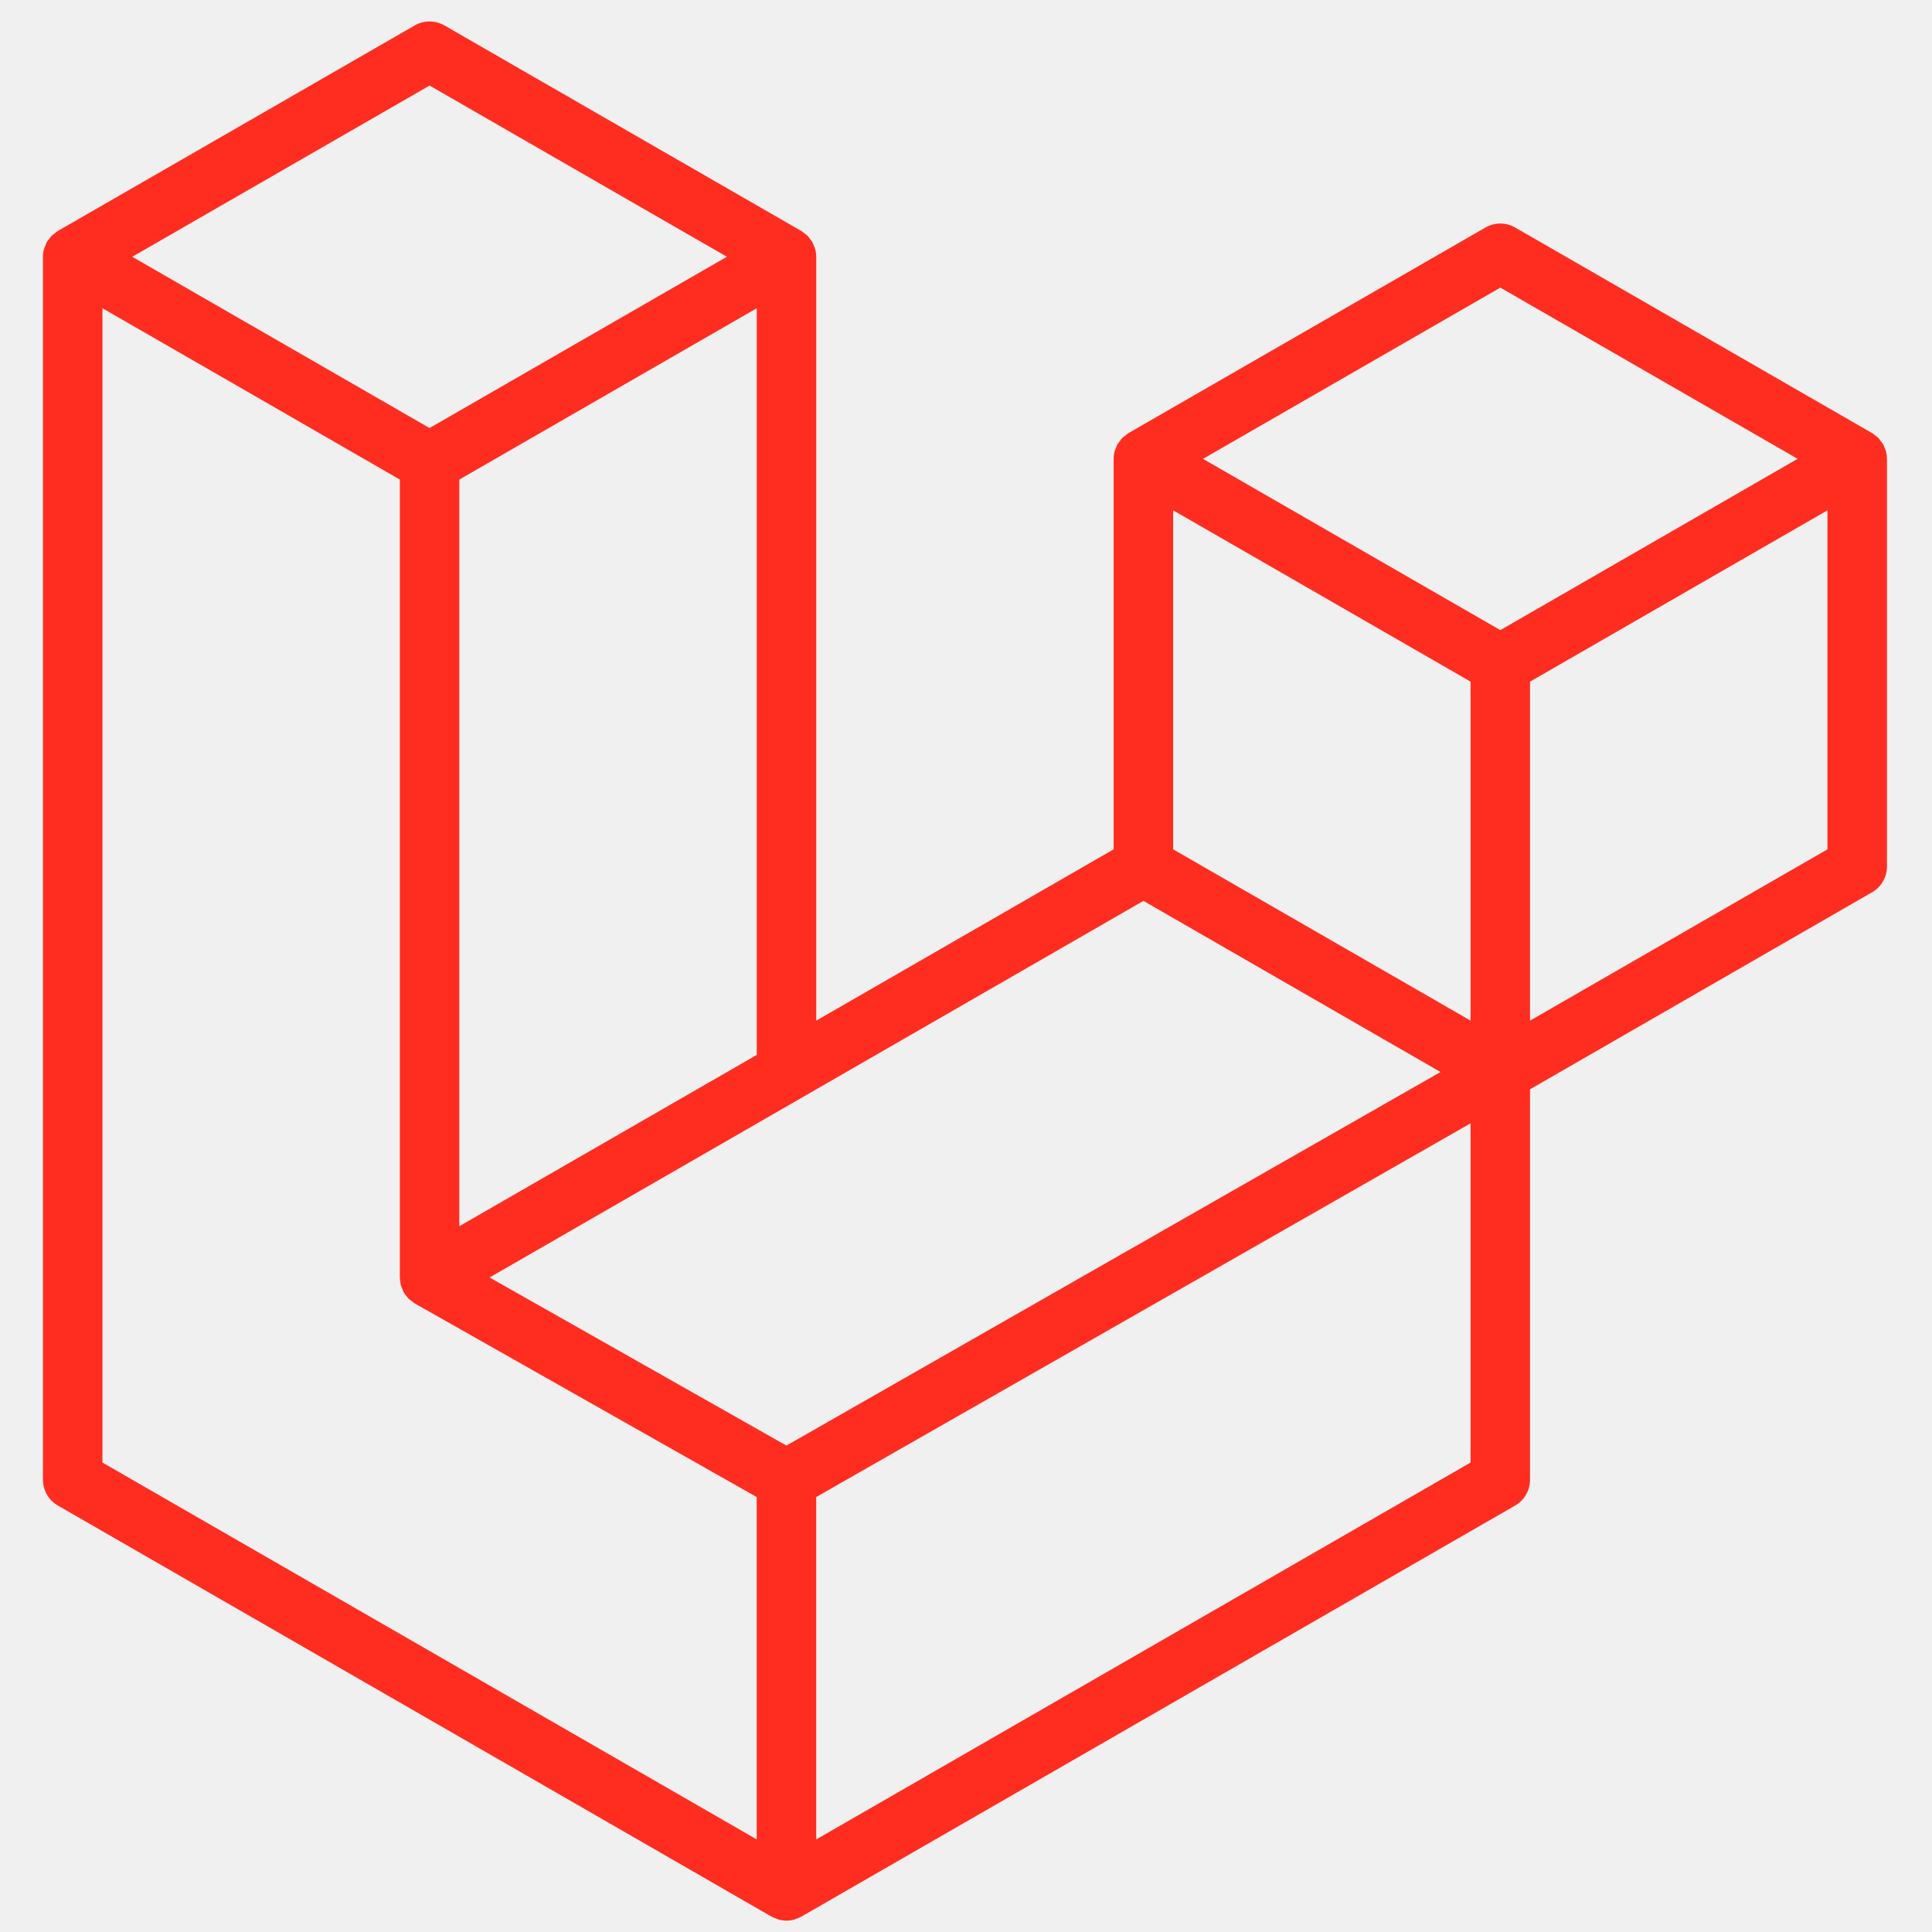
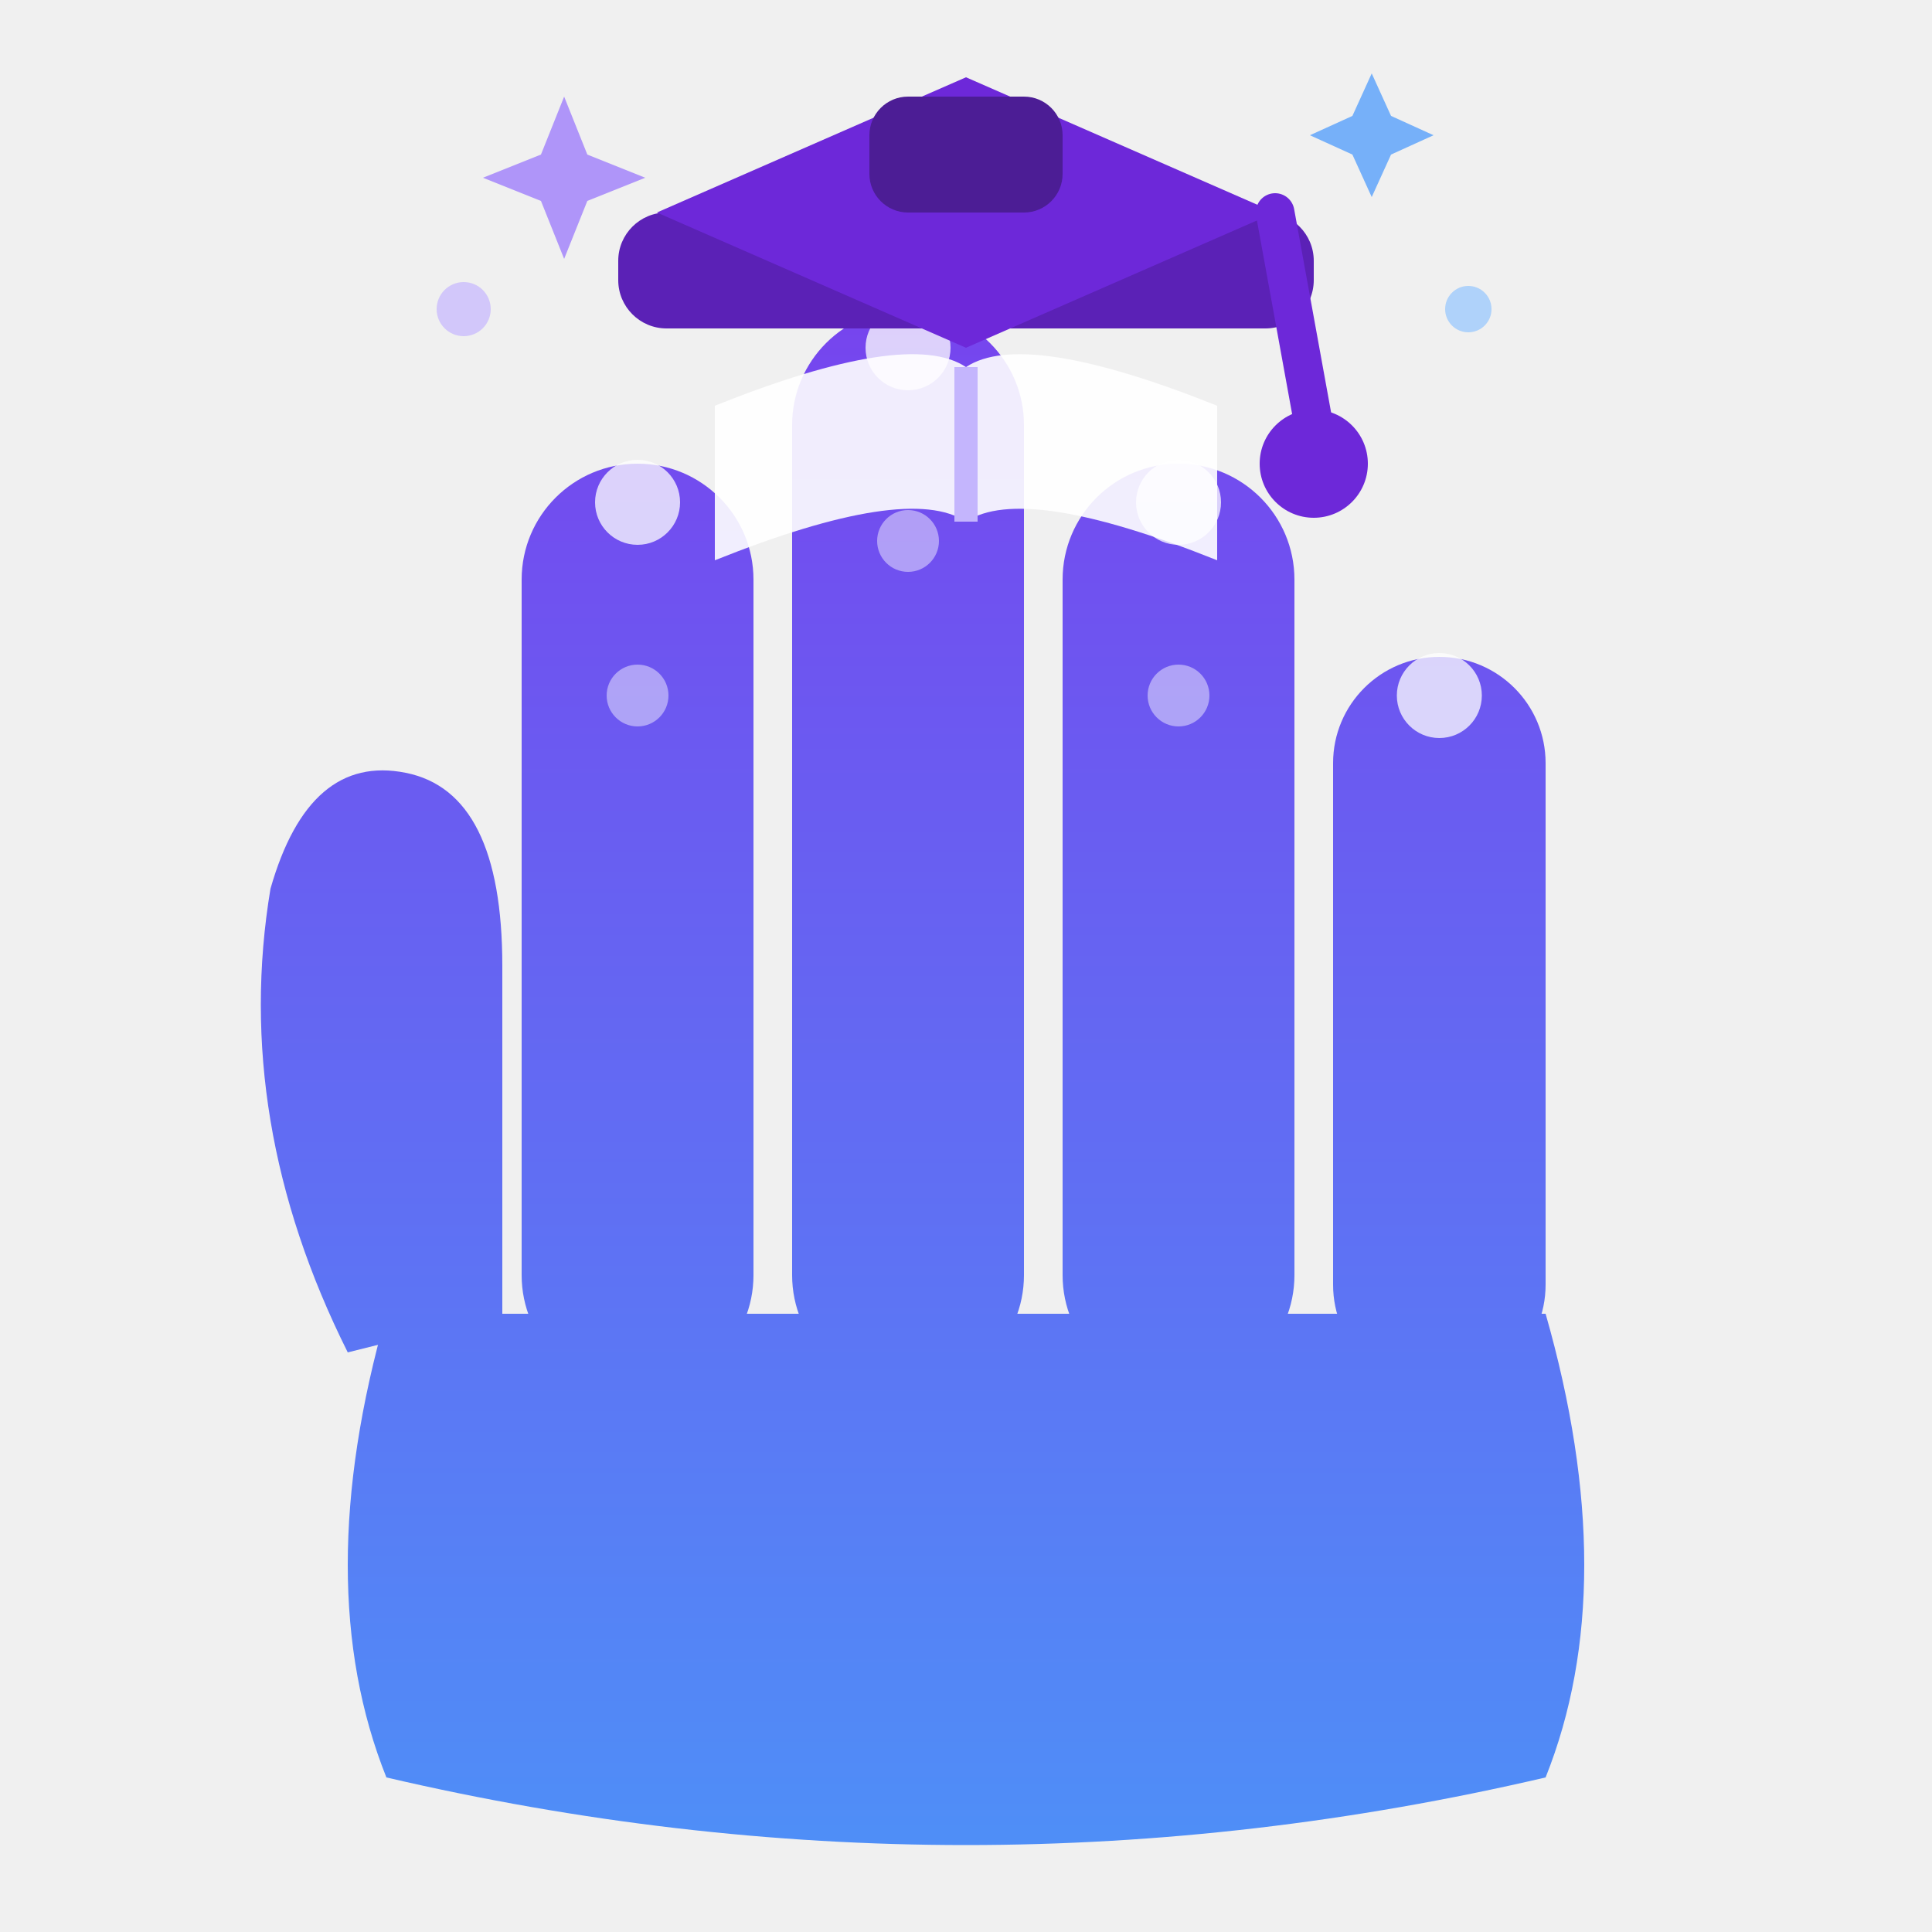
- <svg xmlns="http://www.w3.org/2000/svg" width="166" height="166" viewBox="0 0 166 166" fill="none">
-   <path fill-rule="evenodd" clip-rule="evenodd" d="M162.041 38.759C162.099 38.977 162.129 39.201 162.13 39.426V74.452C162.13 74.902 162.011 75.344 161.786 75.733C161.561 76.122 161.237 76.444 160.847 76.668L131.462 93.594V127.141C131.462 128.054 130.977 128.897 130.186 129.357L68.847 164.683C68.707 164.763 68.554 164.814 68.401 164.868C68.343 164.887 68.289 164.922 68.228 164.938C67.8 165.051 67.349 165.051 66.92 164.938C66.85 164.919 66.786 164.881 66.719 164.855C66.579 164.804 66.432 164.76 66.298 164.683L4.972 129.357C4.583 129.133 4.259 128.81 4.034 128.421C3.808 128.032 3.69 127.591 3.689 127.141L3.689 22.063C3.689 21.834 3.721 21.61 3.779 21.393C3.798 21.32 3.843 21.253 3.868 21.179C3.916 21.045 3.961 20.908 4.031 20.783C4.079 20.7 4.149 20.633 4.206 20.557C4.28 20.454 4.347 20.349 4.433 20.26C4.506 20.186 4.602 20.132 4.685 20.068C4.778 19.992 4.861 19.909 4.966 19.848L35.633 2.185C36.022 1.961 36.462 1.844 36.91 1.844C37.358 1.844 37.798 1.961 38.186 2.185L68.851 19.848H68.857C68.959 19.912 69.045 19.992 69.138 20.065C69.221 20.129 69.313 20.186 69.387 20.257C69.476 20.349 69.54 20.454 69.616 20.557C69.671 20.633 69.744 20.7 69.789 20.783C69.862 20.911 69.904 21.045 69.955 21.179C69.98 21.253 70.025 21.32 70.044 21.396C70.103 21.614 70.133 21.838 70.133 22.063V87.694L95.686 72.974V39.423C95.686 39.2 95.718 38.973 95.775 38.759C95.798 38.683 95.839 38.615 95.865 38.542C95.916 38.408 95.96 38.271 96.031 38.146C96.079 38.063 96.149 37.996 96.203 37.92C96.279 37.818 96.343 37.712 96.433 37.623C96.506 37.549 96.599 37.495 96.681 37.431C96.777 37.355 96.86 37.272 96.962 37.211L127.633 19.548C128.021 19.324 128.461 19.206 128.91 19.206C129.358 19.206 129.798 19.324 130.186 19.548L160.85 37.211C160.959 37.275 161.042 37.355 161.137 37.428C161.217 37.492 161.31 37.549 161.383 37.62C161.473 37.712 161.536 37.818 161.613 37.92C161.67 37.996 161.741 38.063 161.785 38.146C161.859 38.271 161.9 38.408 161.951 38.542C161.98 38.615 162.021 38.683 162.041 38.759ZM157.018 72.974V43.848L146.287 50.028L131.462 58.568V87.694L157.021 72.974H157.018ZM126.354 125.663V96.518L111.771 104.85L70.13 128.626V158.046L126.354 125.663ZM8.801 26.485V125.663L65.018 158.043V128.629L35.649 112L35.64 111.994L35.627 111.988C35.528 111.93 35.445 111.847 35.353 111.777C35.273 111.713 35.18 111.662 35.11 111.592L35.104 111.582C35.021 111.502 34.963 111.403 34.893 111.314C34.829 111.228 34.753 111.154 34.702 111.065L34.699 111.055C34.641 110.96 34.606 110.845 34.565 110.736C34.523 110.64 34.469 110.551 34.443 110.449C34.411 110.328 34.405 110.197 34.392 110.072C34.379 109.976 34.354 109.881 34.354 109.785V109.778V41.205L19.532 32.662L8.801 26.485ZM36.913 7.35L11.364 22.063L36.907 36.777L62.453 22.06L36.907 7.35H36.913ZM50.2 99.174L65.022 90.637V26.485L54.291 32.665L39.466 41.205V105.357L50.2 99.174ZM128.91 24.713L103.363 39.426L128.91 54.14L154.453 39.423L128.91 24.713ZM126.354 58.568L111.529 50.028L100.798 43.848V72.974L115.619 81.511L126.354 87.694V58.568ZM67.571 124.205L105.042 102.803L123.772 92.109L98.245 77.405L68.854 94.334L42.066 109.762L67.571 124.205Z" fill="#FF2D20" />
+ <svg xmlns="http://www.w3.org/2000/svg" viewBox="0 0 100 100" fill="none">
+   <defs>
+     <linearGradient id="g" x1="50" y1="95" x2="50" y2="5" gradientUnits="userSpaceOnUse">
+       <stop offset="0%" stop-color="#4F8EF7" />
+       <stop offset="100%" stop-color="#7C3AED" />
+     </linearGradient>
+   </defs>
+   <path d="M20 68 Q16 82 20 92 Q50 99 80 92 Q84 82 80 68 Z" fill="url(#g)" />
+   <path d="M18 70 Q12 58 14 46 Q16 39 21 40 Q26 41 26 50 L26 68 Z" fill="url(#g)" />
+   <rect x="27" y="24" width="12" height="48" rx="6" fill="url(#g)" />
+   <rect x="41" y="16" width="12" height="56" rx="6" fill="url(#g)" />
+   <rect x="55" y="24" width="12" height="48" rx="6" fill="url(#g)" />
+   <rect x="69" y="34" width="11" height="38" rx="5.5" fill="url(#g)" />
+   <circle cx="33" cy="26" r="2.2" fill="white" opacity="0.75" />
+   <circle cx="33" cy="36" r="1.6" fill="white" opacity="0.45" />
+   <circle cx="47" cy="18" r="2.2" fill="white" opacity="0.75" />
+   <circle cx="47" cy="28" r="1.6" fill="white" opacity="0.45" />
+   <circle cx="61" cy="26" r="2.2" fill="white" opacity="0.75" />
+   <circle cx="61" cy="36" r="1.6" fill="white" opacity="0.45" />
+   <circle cx="74.5" cy="36" r="2.2" fill="white" opacity="0.75" />
+   <path d="M37 21 Q47 17 50 19 Q53 17 63 21 L63 29 Q53 25 50 27 Q47 25 37 29 Z" fill="white" opacity="0.9" />
+   <line x1="50" y1="19" x2="50" y2="27" stroke="#C4B5FD" stroke-width="1.2" />
+   <rect x="32" y="11" width="36" height="6" rx="2.5" fill="#5B21B6" />
+   <polygon points="50,4 66,11 50,18 34,11" fill="#6D28D9" />
+   <rect x="45" y="5" width="10" height="6" rx="2" fill="#4C1D95" />
+   <line x1="66" y1="11" x2="68" y2="22" stroke="#6D28D9" stroke-width="2" stroke-linecap="round" />
+   <circle cx="68" cy="24" r="2.8" fill="#6D28D9" />
+   <path d="M28 8 L29.2 5 L30.4 8 L33.4 9.2 L30.4 10.4 L29.2 13.4 L28 10.4 L25 9.2 Z" fill="#A78BFA" opacity="0.9" />
+   <path d="M70 6 L71 3.8 L72 6 L74.2 7 L72 8 L71 10.2 L70 8 L67.8 7 Z" fill="#60A5FA" opacity="0.85" />
+   <circle cx="24" cy="16" r="1.4" fill="#C4B5FD" opacity="0.7" />
+   <circle cx="76" cy="16" r="1.2" fill="#93C5FD" opacity="0.7" />
</svg>
